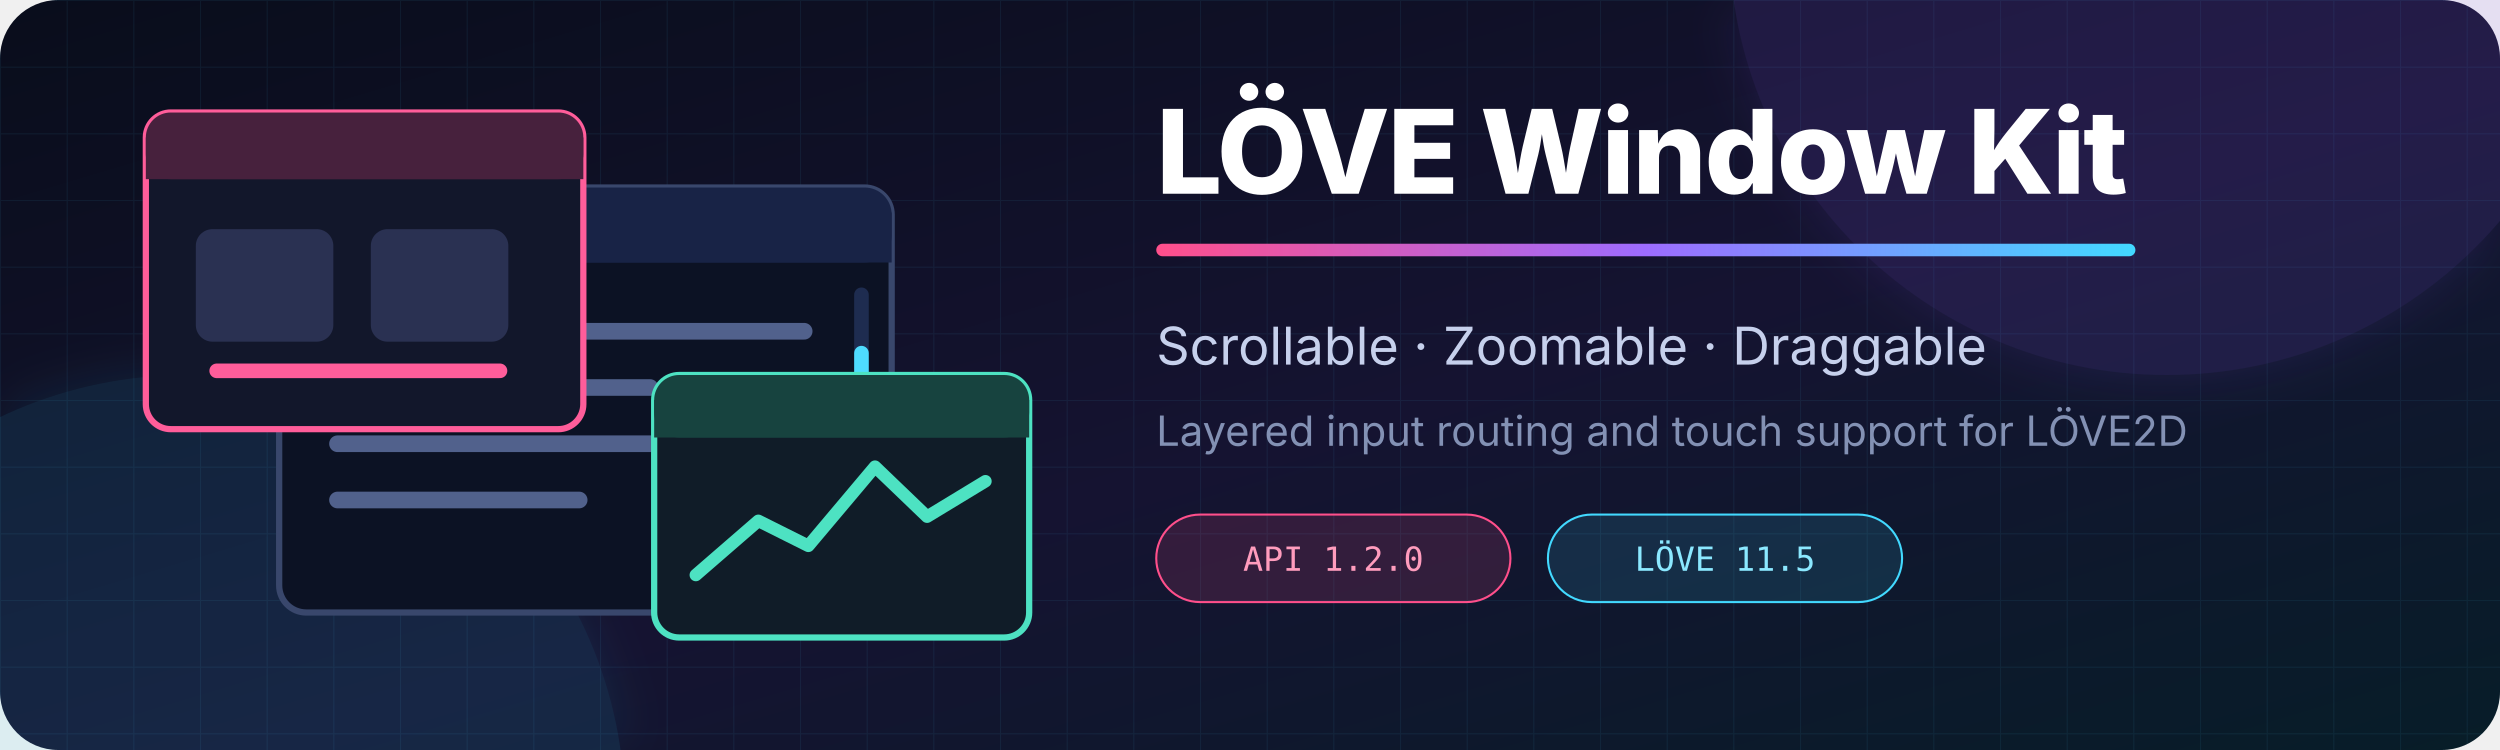
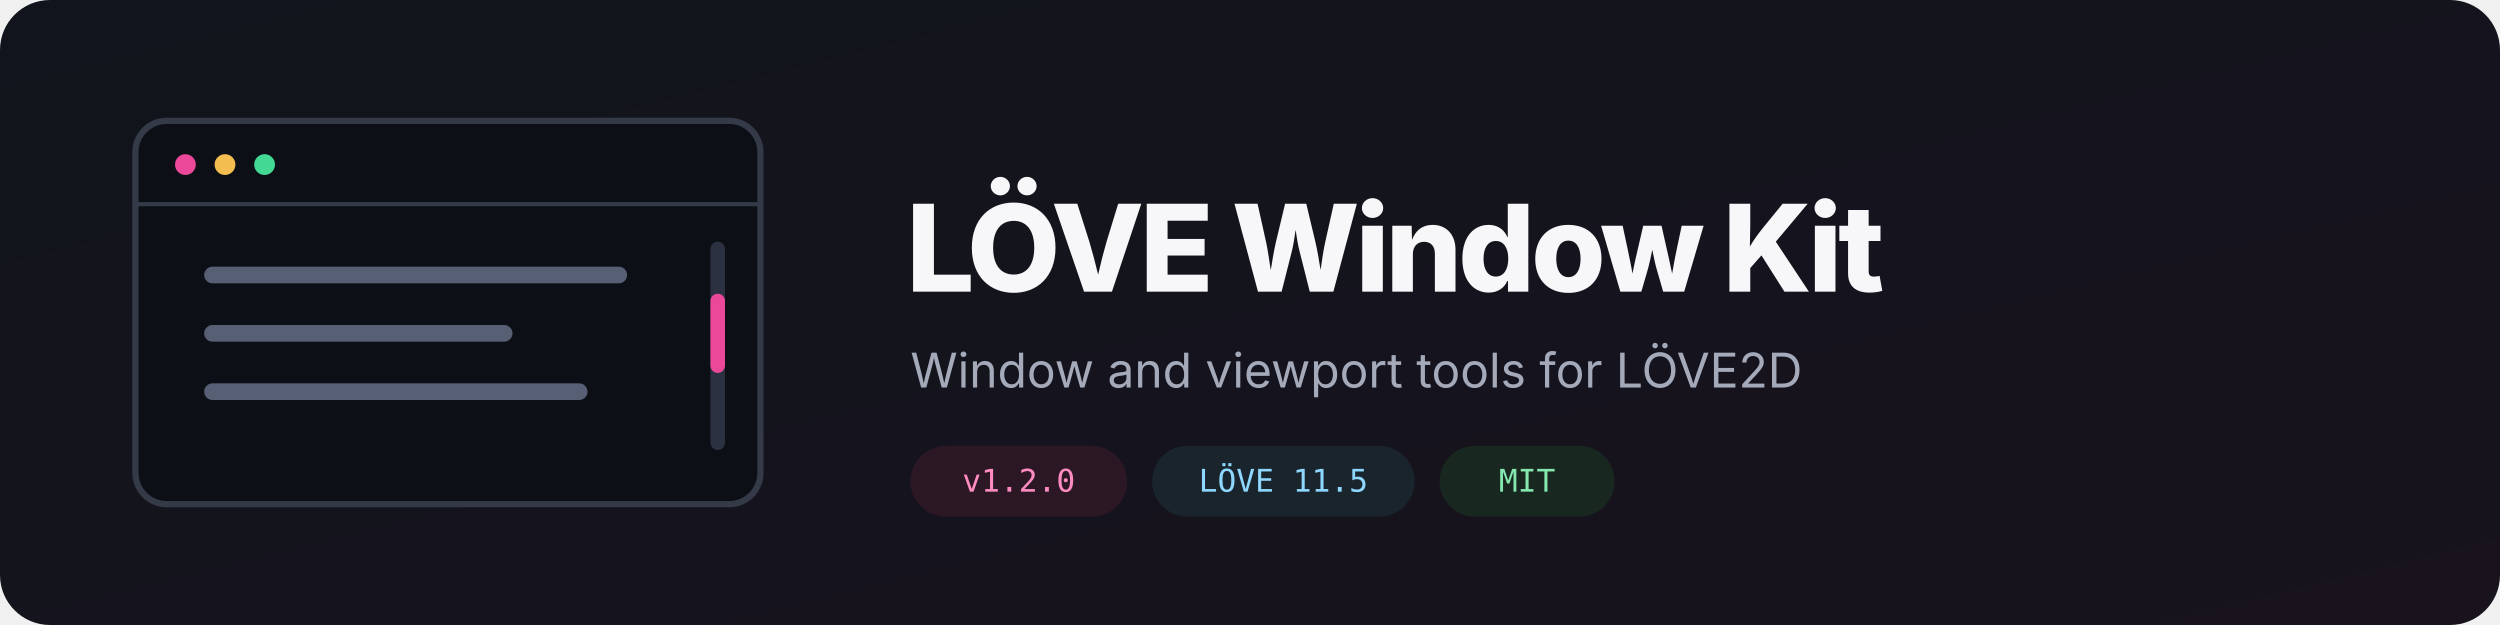
- <svg xmlns="http://www.w3.org/2000/svg" width="1200" height="360" viewBox="0 0 1200 360" role="img" aria-labelledby="title desc">
+ <svg xmlns="http://www.w3.org/2000/svg" width="1200" height="300" viewBox="0 0 1200 300" role="img" aria-labelledby="title desc">
  <defs>
-     <linearGradient id="background" x1="0" y1="0" x2="1" y2="1">
-       <stop offset="0" stop-color="#090d1b" />
-       <stop offset="0.55" stop-color="#151331" />
-       <stop offset="1" stop-color="#071d28" />
+     <linearGradient id="bg" x1="0" y1="0" x2="1" y2="1">
+       <stop offset="0" stop-color="#11141c" />
+       <stop offset="1" stop-color="#18131d" />
    </linearGradient>
-     <linearGradient id="accent" x1="0" y1="0" x2="1" y2="0">
-       <stop offset="0" stop-color="#ff4f8b" />
-       <stop offset="0.5" stop-color="#9d6cff" />
-       <stop offset="1" stop-color="#42d9ff" />
-     </linearGradient>
-     <filter id="glow" x="-40%" y="-40%" width="180%" height="180%">
-       <feGaussianBlur stdDeviation="12" result="blur" />
-       <feMerge>
-         <feMergeNode in="blur" />
-         <feMergeNode in="SourceGraphic" />
-       </feMerge>
-     </filter>
-     <pattern id="grid" width="32" height="32" patternUnits="userSpaceOnUse">
-       <path d="M32 0H0V32" fill="none" stroke="#4acff5" stroke-opacity=".07" />
-     </pattern>
  </defs>
-   <rect width="1200" height="360" rx="28" fill="url(#background)" />
-   <rect width="1200" height="360" rx="28" fill="url(#grid)" />
-   <circle cx="1040" cy="-30" r="210" fill="#8d5cff" opacity=".12" filter="url(#glow)" />
-   <circle cx="90" cy="390" r="210" fill="#27d9ff" opacity=".1" filter="url(#glow)" />
-   <g transform="translate(70 54)">
-     <rect x="64" y="36" width="294" height="204" rx="13" fill="#0c1224" stroke="#39476c" stroke-width="3" />
-     <rect x="64" y="36" width="294" height="36" rx="13" fill="#182346" />
-     <path d="M64 60h294" stroke="#182346" stroke-width="24" />
-     <circle cx="88" cy="54" r="5" fill="#ff5b83" />
-     <circle cx="105" cy="54" r="5" fill="#ffd166" />
-     <circle cx="122" cy="54" r="5" fill="#49e0a5" />
-     <path d="M92 105h224M92 132h150M92 159h196M92 186h116" stroke="#51618c" stroke-width="8" stroke-linecap="round" />
-     <rect x="340" y="84" width="7" height="134" rx="3.5" fill="#1e2c50" />
-     <rect x="340" y="112" width="7" height="49" rx="3.5" fill="#4edcff" />
-     <rect x="0" y="0" width="210" height="152" rx="12" fill="#12172b" stroke="#ff5d9a" stroke-width="3" />
-     <rect x="0" y="0" width="210" height="32" rx="12" fill="#47213d" />
-     <path d="M0 22h210" stroke="#47213d" stroke-width="20" />
-     <rect x="24" y="56" width="66" height="54" rx="8" fill="#2a3152" />
-     <rect x="108" y="56" width="66" height="54" rx="8" fill="#2a3152" />
-     <path d="M34 124h136" stroke="#ff5d9a" stroke-width="7" stroke-linecap="round" />
-     <g transform="translate(244 126)">
-       <rect width="180" height="126" rx="12" fill="#101c28" stroke="#4de2c2" stroke-width="3" />
-       <rect width="180" height="30" rx="12" fill="#17433f" />
-       <path d="M0 21h180" stroke="#17433f" stroke-width="18" />
-       <path d="M20 96l30-26 24 12 32-38 25 24 28-17" fill="none" stroke="#4de2c2" stroke-width="6" stroke-linecap="round" stroke-linejoin="round" />
-     </g>
-   </g>
-   <g transform="translate(555 93)">
-     <text x="0" y="0" fill="#ffffff" font-family="Inter,Segoe UI,sans-serif" font-size="56" font-weight="800" letter-spacing="-1">LÖVE Window Kit</text>
-     <rect x="0" y="24" width="470" height="6" rx="3" fill="url(#accent)" />
-     <text x="0" y="82" fill="#c6d0ec" font-family="Inter,Segoe UI,sans-serif" font-size="25">Scrollable · Zoomable · Draggable</text>
-     <text x="0" y="121" fill="#8391b4" font-family="Inter,Segoe UI,sans-serif" font-size="20">Layered input routing and touch support for LÖVE2D</text>
-     <g transform="translate(0 154)" font-family="ui-monospace,SFMono-Regular,Consolas,monospace" font-size="16">
-       <rect width="170" height="42" rx="21" fill="#ff4f8b" fill-opacity=".14" stroke="#ff4f8b" />
-       <text x="85" y="27" text-anchor="middle" fill="#ff9cbd">API 1.2.0</text>
-       <rect x="188" width="170" height="42" rx="21" fill="#42d9ff" fill-opacity=".12" stroke="#42d9ff" />
-       <text x="273" y="27" text-anchor="middle" fill="#8be8ff">LÖVE 11.5</text>
+   <rect width="1200" height="300" rx="24" fill="url(#bg)" />
+   <rect x="65" y="58" width="300" height="184" rx="15" fill="#0c0f15" stroke="#343a48" stroke-width="3" />
+   <path d="M65 98h300" stroke="#343a48" stroke-width="2" />
+   <circle cx="89" cy="79" r="5" fill="#ec4899" />
+   <circle cx="108" cy="79" r="5" fill="#f4bd50" />
+   <circle cx="127" cy="79" r="5" fill="#43d995" />
+   <path d="M102 132h195M102 160h140M102 188h176" stroke="#565f73" stroke-width="8" stroke-linecap="round" />
+   <rect x="341" y="116" width="7" height="100" rx="3.5" fill="#2b3140" />
+   <rect x="341" y="141" width="7" height="38" rx="3.5" fill="#ec4899" />
+   <g transform="translate(435 88)" font-family="Inter,Segoe UI,sans-serif">
+     <text x="0" y="52" fill="#f7f7fa" font-size="58" font-weight="800" letter-spacing="-2">LÖVE Window Kit</text>
+     <text x="2" y="98" fill="#a4aaba" font-size="23">Window and viewport tools for LÖVE2D</text>
+     <g transform="translate(2 126)" font-family="ui-monospace,SFMono-Regular,Consolas,monospace" font-size="15">
+       <rect width="104" height="34" rx="17" fill="#2c1825" />
+       <text x="52" y="22" text-anchor="middle" fill="#ff8bc1">v1.2.0</text>
+       <rect x="116" width="126" height="34" rx="17" fill="#19242c" />
+       <text x="179" y="22" text-anchor="middle" fill="#8ed8ff">LÖVE 11.5</text>
+       <rect x="254" width="84" height="34" rx="17" fill="#18271f" />
+       <text x="296" y="22" text-anchor="middle" fill="#83e7ae">MIT</text>
    </g>
  </g>
</svg>
